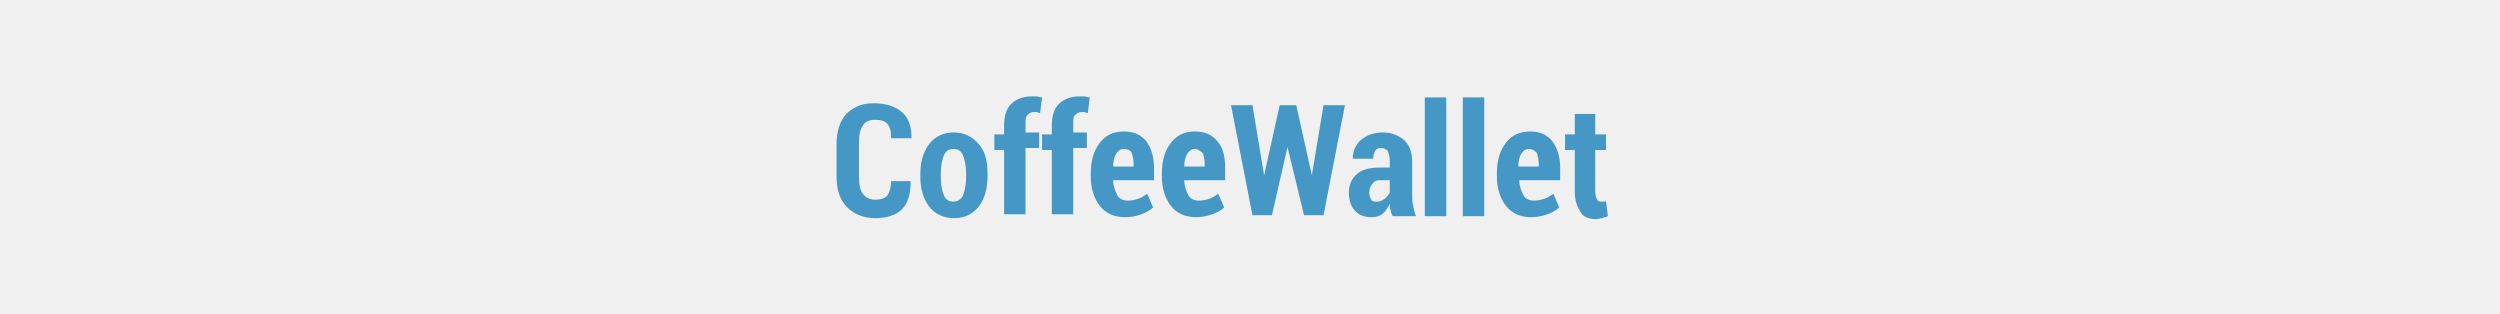
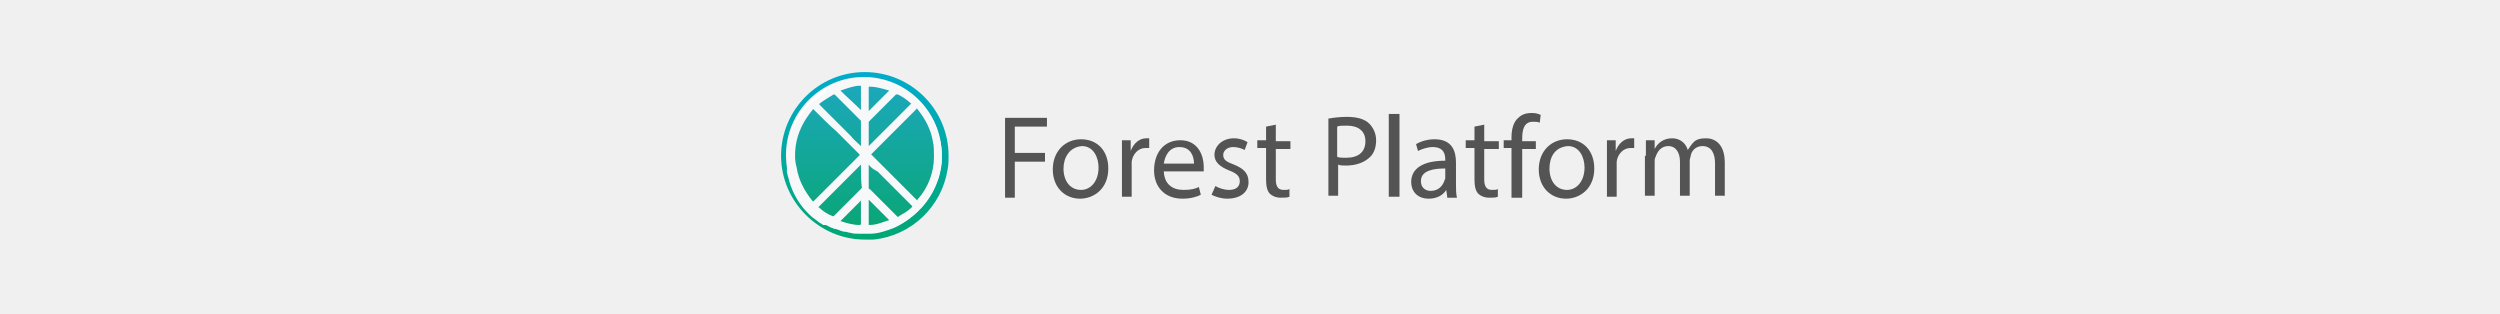
- <svg xmlns="http://www.w3.org/2000/svg" version="1.1" id="Слой_1" image-rendering="optimizeQuality" shape-rendering="geometricPrecision" text-rendering="geometricPrecision" x="0px" y="0px" viewBox="0 0 256.7 32.2" style="enable-background:new 0 0 256.7 32.2;" xml:space="preserve">
+ <svg xmlns="http://www.w3.org/2000/svg" version="1.1" id="Слой_1" shape-rendering="geometricPrecision" image-rendering="optimizeQuality" text-rendering="geometricPrecision" x="0px" y="0px" viewBox="0 0 256.7 32.2" style="enable-background:new 0 0 256.7 32.2;" xml:space="preserve">
  <style type="text/css">
- 	.st0{fill:none;}
- 	.st1{fill:#4598C5;}
+ 	.st0{fill:#FFFFFF;}
+ 	.st1{fill:url(#SVGID_1_);}
+ 	.st2{fill:url(#SVGID_2_);}
+ 	.st3{fill:#F7F8F9;}
+ 	.st4{fill:#545454;}
</style>
-   <rect y="-1" class="st0" width="256.7" height="32.2" />
+   <path class="st0" d="M88.8,8c-4.4,0-8,3.6-8,8s3.6,8,8,8c0.1,0,0.2,0,0.3,0c4-0.1,7.3-3.2,7.7-7.1c0-0.3,0-0.5,0-0.8  C96.7,11.6,93.2,8,88.8,8z M94.1,21.2c-1.5,1.5-3.5,2.2-5.5,2.2c-1.8-0.1-3.6-0.8-5-2.2c-2.9-2.9-2.9-7.6,0-10.5s7.6-2.9,10.5,0  c1.5,1.5,2.3,3.6,2.2,5.6C96.1,18.1,95.4,19.9,94.1,21.2z" />
+   <linearGradient id="SVGID_1_" gradientUnits="userSpaceOnUse" x1="88.8" y1="33.113" x2="88.8" y2="2.629" gradientTransform="matrix(1 0 0 -1 0 34)">
+     <stop offset="0" style="stop-color:#00ADEE" />
+     <stop offset="1" style="stop-color:#00A551" />
+   </linearGradient>
+   <path class="st1" d="M88.8,7.4c-4.8,0-8.6,3.9-8.6,8.6s3.9,8.6,8.6,8.6c0.3,0,0.6,0,0.9,0c3.9-0.4,7-3.4,7.6-7.2  c0.1-0.5,0.1-0.9,0.1-1.4C97.4,11.2,93.5,7.4,88.8,7.4z M89,23.9c-0.1,0-0.2,0-0.3,0c-4.4,0-8-3.6-8-8s3.6-8,8-8s8,3.6,8,8  c0,0.3,0,0.5,0,0.8C96.3,20.7,93,23.8,89,23.9z" />
+   <linearGradient id="SVGID_2_" gradientUnits="userSpaceOnUse" x1="88.862" y1="33.027" x2="88.862" y2="2.879" gradientTransform="matrix(1 0 0 -1 0 34)">
+     <stop offset="0" style="stop-color:#25A9E0" />
+     <stop offset="1" style="stop-color:#00A551" />
+   </linearGradient>
+   <path class="st2" d="M94.1,10.7c-2.9-2.9-7.6-2.9-10.5,0s-2.9,7.6,0,10.5c1.4,1.4,3.2,2.1,5,2.2c2,0.1,4-0.7,5.5-2.2  c1.4-1.4,2.1-3.1,2.2-4.9C96.3,14.3,95.6,12.2,94.1,10.7z" />
+   <path class="st3" d="M85.2,8.9c0.3-0.1,0.6-0.3,0.8-0.4c0.1,0,0.2,0,0.2-0.1c0.2-0.1,0.4-0.1,0.6-0.2l0,0c0,0,0,0,0.1,0  c0.3-0.1,0.6-0.1,0.9-0.1c0.5-0.1,1-0.1,1.5,0c0.8,0.1,1.6,0.2,2.3,0.5c0.8,0.3,1.5,0.7,2.2,1.3c0,0,0.1,0,0.1,0.1l0,0  c0.1,0.1,0.1,0.1,0.2,0.2c0.4,0.4,0.7,0.8,1.1,1.2c0.7,1,1.2,2.2,1.4,3.4c0.2,1,0.1,1.9-0.1,2.9v0.1l0,0c-0.1,0.2-0.1,0.4-0.2,0.6  l0,0c0,0.1-0.1,0.2-0.1,0.2l0,0c0,0.1,0,0.1-0.1,0.2l0,0C96,19,96,19.1,95.9,19.3l0,0l0,0c0,0.1-0.1,0.2-0.1,0.3l0,0  c-0.1,0.2-0.2,0.3-0.3,0.5l0,0c-0.3,0.4-0.5,0.8-0.9,1.2c-0.8,0.9-1.7,1.6-2.8,2.1C91,23.7,90.2,24,89.3,24c-0.3,0-0.6,0-0.9,0  c-0.1,0-0.2,0-0.2,0l0,0c-0.3,0-0.6,0-0.9-0.1c-0.2,0-0.3-0.1-0.5-0.1s-0.5-0.1-0.7-0.2c-0.1,0-0.2-0.1-0.4-0.1  c-0.1,0-0.2-0.1-0.3-0.1c-0.2-0.1-0.4-0.2-0.6-0.3l0,0l0,0l0,0l0,0l0,0h-0.1c0,0,0,0-0.1,0c0,0,0,0-0.1,0L84.4,23l0,0  c-0.1,0-0.1-0.1-0.2-0.1l0,0c-0.3-0.2-0.5-0.4-0.8-0.6c-0.9-0.8-1.5-1.6-2-2.7c-0.1-0.2-0.1-0.3-0.2-0.5c-0.1-0.1,0-0.2-0.1-0.3  c-0.1-0.4-0.2-0.7-0.3-1.1l0,0l0,0c0-0.1,0-0.1,0-0.2l0,0l0,0c0-0.1,0-0.1,0-0.2s0-0.3,0-0.4l0,0c0-0.2,0-0.4,0-0.6c0,0,0,0,0-0.1  s0-0.2,0-0.3c0,0,0,0,0-0.1l0,0v-0.1l0,0l0,0v-0.1l0,0l0,0l0,0l0,0c0-0.1,0-0.1,0-0.2c0.1-0.4,0.1-0.8,0.2-1.1  c0.3-1,0.8-1.9,1.5-2.8c0,0,0,0,0-0.1l0,0c0.1-0.1,0.3-0.3,0.4-0.4c0.2-0.2,0.4-0.4,0.7-0.6c0,0,0.1,0,0.1-0.1  c0.1-0.1,0.2-0.1,0.3-0.2l0.1-0.1c0.1-0.1,0.3-0.2,0.4-0.3c0.1,0,0.1-0.1,0.2-0.1C84.9,9,85,9,85.2,8.9L85.2,8.9z M83.5,11.2  C83.4,11.2,83.4,11.3,83.5,11.2c-1,1.2-1.6,2.4-1.8,3.8c-0.1,0.8-0.1,1.5,0.1,2.2c0.2,1.3,0.8,2.4,1.6,3.4c0.1,0.1,0.1,0.1,0.2,0  c1.5-1.5,3.1-3.1,4.6-4.6c0.1-0.1,0.1-0.1,0-0.2c-0.8-0.8-1.5-1.5-2.3-2.3C85.1,12.8,84.3,12,83.5,11.2  C83.5,11.3,83.5,11.2,83.5,11.2z M95.9,16.1c0-0.6,0-1.1-0.1-1.5c-0.2-1.3-0.8-2.4-1.6-3.4c-0.1-0.1-0.1-0.1-0.1,0  c-0.4,0.4-0.8,0.8-1.2,1.2c-1.1,1.1-2.3,2.3-3.4,3.4c0,0-0.1,0.1,0,0.1c1.5,1.5,3.1,3.1,4.6,4.6c0.1,0.1,0.1,0.1,0.1,0  C95.3,19.3,95.9,17.7,95.9,16.1z M88.4,15L88.4,15c0-0.9,0-1.7,0-2.5v-0.1c-0.9-0.9-1.8-1.8-2.7-2.7h-0.1c-0.5,0.3-1,0.6-1.4,0.9  c-0.1,0.1-0.1,0.1,0,0.2c1.1,1.1,2.1,2.1,3.2,3.2C87.6,14.3,88,14.6,88.4,15z M89.2,15L89.2,15L89.2,15c1.5-1.5,2.9-2.9,4.3-4.3  c0.1-0.1,0.1-0.1,0-0.1c-0.4-0.4-0.9-0.7-1.3-0.9c-0.1,0-0.1,0-0.2,0c-0.9,0.9-1.8,1.8-2.7,2.7c-0.1,0.1-0.1,0.1-0.1,0.2  C89.2,13.4,89.2,14.2,89.2,15L89.2,15z M88.4,16.9C88.3,17,88.3,17,88.4,16.9c-1.5,1.5-2.9,2.9-4.3,4.3c-0.1,0.1-0.1,0.1,0,0.1  c0.4,0.4,0.9,0.7,1.4,0.9c0.1,0,0.1,0,0.1,0c0.9-0.9,1.8-1.8,2.8-2.8l0.1-0.1C88.4,18.6,88.4,17.8,88.4,16.9z M89.2,16.9L89.2,16.9  c0,0.9,0,1.6,0,2.4c0,0.1,0,0.1,0.1,0.1c0.9,0.9,1.9,1.9,2.8,2.8c0.1,0.1,0.1,0.1,0.2,0c0.5-0.3,0.9-0.5,1.3-0.9  c0.1-0.1,0.1-0.1,0-0.2c-1.2-1.2-2.4-2.4-3.5-3.5C89.7,17.4,89.4,17.2,89.2,16.9z M89.2,20.5L89.2,20.5c0,0.8,0,1.7,0,2.5  c0,0.1,0,0.1,0.1,0.1c0.4,0,0.8-0.1,1.1-0.2c0.3-0.1,0.6-0.2,0.9-0.3C90.6,21.9,89.9,21.2,89.2,20.5z M91.3,9.3  C91.3,9.3,91.2,9.3,91.3,9.3c-0.7-0.2-1.3-0.4-2-0.4c-0.1,0-0.1,0-0.1,0.1c0,0.8,0,1.6,0,2.3v0.1C89.9,10.7,90.6,10,91.3,9.3z   M88.4,20.6c-0.7,0.7-1.4,1.4-2.1,2.1l0,0c0.6,0.2,1.3,0.4,1.9,0.4c0.1,0,0.2,0,0.2-0.1c0-0.7,0-1.4,0-2.2  C88.4,20.7,88.4,20.6,88.4,20.6z M88.4,11.3L88.4,11.3c0-0.8,0-1.6,0-2.4c0-0.1,0-0.1-0.1-0.1c-0.4,0-0.7,0.1-1.1,0.2  c-0.3,0.1-0.6,0.2-0.9,0.3C87,10,87.7,10.6,88.4,11.3z" />
  <g>
-     <path class="st1" d="M93.5,18.7L93.5,18.7c0,1.3-0.3,2.2-0.9,2.8s-1.6,0.9-2.7,0.9c-1.2,0-2.2-0.4-2.9-1.1   c-0.7-0.7-1.1-1.7-1.1-3.1v-3.4c0-1.3,0.3-2.3,1-3.1c0.7-0.7,1.6-1.1,2.8-1.1c1.2,0,2.2,0.3,2.9,0.9c0.7,0.6,1,1.5,1,2.7l0,0h-2.1   c0-0.7-0.1-1.2-0.4-1.5s-0.7-0.4-1.3-0.4c-0.5,0-1,0.2-1.2,0.6c-0.3,0.4-0.4,1-0.4,1.8v3.4c0,0.8,0.1,1.4,0.4,1.8s0.7,0.6,1.3,0.6   c0.5,0,0.9-0.1,1.2-0.4c0.2-0.3,0.4-0.8,0.4-1.5h2V18.7z" />
-     <path class="st1" d="M94.5,17.9c0-1.3,0.3-2.3,0.9-3.1s1.5-1.2,2.5-1.2c1.1,0,1.9,0.4,2.6,1.2s0.9,1.8,0.9,3.1v0.2   c0,1.3-0.3,2.3-0.9,3.1C99.9,22,99,22.4,98,22.4c-1.1,0-2-0.4-2.6-1.2c-0.6-0.8-0.9-1.8-0.9-3.1V17.9z M96.6,18.1   c0,0.8,0.1,1.4,0.3,1.9s0.5,0.7,1,0.7c0.4,0,0.8-0.2,1-0.7s0.3-1.1,0.3-1.9v-0.2c0-0.8-0.1-1.4-0.3-1.9c-0.2-0.5-0.5-0.7-1-0.7   s-0.8,0.2-1,0.7c-0.2,0.5-0.3,1.1-0.3,1.9V18.1z" />
-     <path class="st1" d="M103.1,22.2v-6.8h-1v-1.6h1v-0.9c0-0.9,0.2-1.7,0.7-2.2s1.2-0.8,2.1-0.8c0.2,0,0.3,0,0.5,0s0.4,0.1,0.6,0.1   l-0.2,1.6c-0.1,0-0.2,0-0.3-0.1c-0.1,0-0.2,0-0.3,0c-0.3,0-0.5,0.1-0.7,0.3s-0.2,0.5-0.2,0.9v0.9h1.4v1.6h-1.4V22h-2.2V22.2z" />
-     <path class="st1" d="M108,22.2v-6.8h-1v-1.6h1v-0.9c0-0.9,0.2-1.7,0.7-2.2s1.2-0.8,2.1-0.8c0.2,0,0.3,0,0.5,0s0.4,0.1,0.6,0.1   l-0.2,1.6c-0.1,0-0.2,0-0.3-0.1c-0.1,0-0.2,0-0.3,0c-0.3,0-0.5,0.1-0.7,0.3s-0.2,0.5-0.2,0.9v0.9h1.4v1.6h-1.4V22H108V22.2z" />
-     <path class="st1" d="M115.5,22.3c-1.1,0-2-0.4-2.6-1.2c-0.6-0.8-0.9-1.8-0.9-3v-0.3c0-1.3,0.3-2.3,0.9-3.1s1.4-1.2,2.5-1.2   c1,0,1.7,0.3,2.3,1c0.5,0.7,0.8,1.6,0.8,2.8v1.2h-4.2c0,0.6,0.2,1.1,0.4,1.5c0.2,0.4,0.6,0.6,1.1,0.6c0.4,0,0.8-0.1,1.1-0.2   c0.3-0.1,0.6-0.3,0.9-0.5l0.6,1.4c-0.3,0.3-0.7,0.5-1.2,0.7C116.7,22.2,116.1,22.3,115.5,22.3z M115.4,15.3c-0.4,0-0.6,0.2-0.8,0.5   c-0.2,0.3-0.3,0.8-0.3,1.3h2.1v-0.2c0-0.5-0.1-0.9-0.2-1.2S115.7,15.3,115.4,15.3z" />
-     <path class="st1" d="M122.8,22.3c-1.1,0-2-0.4-2.6-1.2c-0.6-0.8-0.9-1.8-0.9-3v-0.3c0-1.3,0.3-2.3,0.9-3.1s1.4-1.2,2.5-1.2   c1,0,1.7,0.3,2.3,1s0.8,1.6,0.8,2.8v1.2h-4.2c0,0.6,0.2,1.1,0.4,1.5c0.2,0.4,0.6,0.6,1.1,0.6c0.4,0,0.8-0.1,1.1-0.2   c0.3-0.1,0.6-0.3,0.9-0.5l0.6,1.4c-0.3,0.3-0.7,0.5-1.2,0.7C123.9,22.2,123.4,22.3,122.8,22.3z M122.7,15.3c-0.4,0-0.6,0.2-0.8,0.5   c-0.2,0.3-0.3,0.8-0.3,1.3h2.1v-0.2c0-0.5-0.1-0.9-0.2-1.2C123.2,15.5,123,15.3,122.7,15.3z" />
-     <path class="st1" d="M134.7,18L134.7,18l1.2-7.2h2.2l-2.2,11.3h-2l-1.7-7l0,0l-1.6,7h-2l-2.2-11.3h2.2l1.2,7.2l0,0l1.6-7.2h1.7   L134.7,18z" />
-     <path class="st1" d="M143,22.2c-0.1-0.2-0.2-0.4-0.2-0.6c-0.1-0.2-0.1-0.4-0.1-0.7c-0.2,0.4-0.4,0.8-0.7,1   c-0.3,0.3-0.7,0.4-1.1,0.4c-0.8,0-1.4-0.2-1.8-0.7c-0.4-0.4-0.6-1.1-0.6-1.8c0-0.8,0.3-1.5,0.8-1.9c0.5-0.5,1.4-0.7,2.4-0.7h1v-0.7   c0-0.4-0.1-0.7-0.2-1c-0.2-0.2-0.4-0.3-0.7-0.3s-0.5,0.1-0.6,0.3s-0.2,0.4-0.2,0.8h-2.1l0,0c0-0.7,0.2-1.3,0.8-1.9   c0.6-0.5,1.3-0.8,2.3-0.8c0.9,0,1.6,0.3,2.2,0.8c0.5,0.5,0.8,1.2,0.8,2.2V20c0,0.4,0,0.8,0.1,1.1c0.1,0.4,0.1,0.7,0.3,1.1H143z    M141.4,20.7c0.3,0,0.5-0.1,0.8-0.3c0.2-0.2,0.4-0.4,0.5-0.6v-1.3h-1c-0.4,0-0.6,0.1-0.8,0.4c-0.2,0.2-0.3,0.5-0.3,0.9   c0,0.3,0.1,0.5,0.2,0.7S141.1,20.7,141.4,20.7z" />
-     <path class="st1" d="M148.5,22.2h-2.2V10h2.2V22.2z" />
-     <path class="st1" d="M152.4,22.2h-2.2V10h2.2V22.2z" />
-     <path class="st1" d="M157.2,22.3c-1.1,0-2-0.4-2.6-1.2c-0.6-0.8-0.9-1.8-0.9-3v-0.3c0-1.3,0.3-2.3,0.9-3.1c0.6-0.8,1.4-1.2,2.5-1.2   c1,0,1.7,0.3,2.3,1c0.5,0.7,0.8,1.6,0.8,2.8v1.2H156c0,0.6,0.2,1.1,0.4,1.5s0.6,0.6,1.1,0.6c0.4,0,0.8-0.1,1.1-0.2s0.6-0.3,0.9-0.5   l0.6,1.4c-0.3,0.3-0.7,0.5-1.2,0.7C158.3,22.2,157.8,22.3,157.2,22.3z M157,15.3c-0.4,0-0.6,0.2-0.8,0.5c-0.2,0.3-0.3,0.8-0.3,1.3   h2.1v-0.2c0-0.5-0.1-0.9-0.2-1.2C157.6,15.5,157.4,15.3,157,15.3z" />
-     <path class="st1" d="M163.8,11.7v2.1h1.1v1.6h-1.1v4.3c0,0.4,0.1,0.6,0.2,0.8c0.1,0.2,0.2,0.2,0.4,0.2c0.1,0,0.2,0,0.3,0   s0.2,0,0.2-0.1l0.2,1.6c-0.2,0.1-0.4,0.1-0.6,0.2c-0.2,0-0.4,0.1-0.6,0.1c-0.7,0-1.3-0.2-1.6-0.7s-0.6-1.1-0.6-2.1v-4.3h-1v-1.6h1   v-2.1C161.7,11.7,163.8,11.7,163.8,11.7z" />
+     <path class="st4" d="M103.1,12.1h4.4V13h-3.3v2.7h3.1v0.9h-3.1v3.7h-1V12.1z" />
+     <path class="st4" d="M113.8,17.3c0,2.1-1.5,3.1-2.9,3.1c-1.6,0-2.8-1.2-2.8-3c0-1.9,1.3-3.1,2.9-3.1   C112.7,14.3,113.8,15.5,113.8,17.3z M109.2,17.3c0,1.3,0.7,2.2,1.8,2.2c1,0,1.8-0.9,1.8-2.3c0-1-0.5-2.2-1.7-2.2   C109.8,15.1,109.2,16.2,109.2,17.3z" />
+     <path class="st4" d="M115.2,16.2c0-0.7,0-1.3,0-1.8h0.9l0,1.1h0c0.3-0.8,0.9-1.3,1.6-1.3c0.1,0,0.2,0,0.3,0v1c-0.1,0-0.2,0-0.4,0   c-0.7,0-1.3,0.6-1.4,1.4c0,0.1,0,0.3,0,0.5v3.1h-1V16.2z" />
+     <path class="st4" d="M119.5,17.5c0,1.4,0.9,2,2,2c0.8,0,1.2-0.1,1.6-0.3l0.2,0.8c-0.4,0.2-1,0.4-1.9,0.4c-1.8,0-2.9-1.2-2.9-2.9   c0-1.8,1-3.1,2.7-3.1c1.9,0,2.4,1.7,2.4,2.7c0,0.2,0,0.4,0,0.5H119.5z M122.6,16.8c0-0.7-0.3-1.7-1.5-1.7c-1.1,0-1.5,1-1.6,1.7   H122.6z" />
+     <path class="st4" d="M124.8,19.1c0.3,0.2,0.9,0.4,1.4,0.4c0.8,0,1.1-0.4,1.1-0.9c0-0.5-0.3-0.8-1.1-1.1c-1-0.4-1.5-0.9-1.5-1.6   c0-0.9,0.8-1.7,2-1.7c0.6,0,1.1,0.2,1.4,0.4l-0.3,0.8c-0.2-0.1-0.6-0.3-1.2-0.3c-0.6,0-1,0.4-1,0.8c0,0.5,0.3,0.7,1.1,1   c1,0.4,1.5,0.9,1.5,1.8c0,1-0.8,1.7-2.2,1.7c-0.6,0-1.2-0.2-1.6-0.4L124.8,19.1z" />
+     <path class="st4" d="M131,12.8v1.7h1.5v0.8H131v3.1c0,0.7,0.2,1.1,0.8,1.1c0.3,0,0.5,0,0.6-0.1l0,0.8c-0.2,0.1-0.5,0.1-0.9,0.1   c-0.5,0-0.9-0.2-1.1-0.4c-0.3-0.3-0.4-0.8-0.4-1.5v-3.2h-0.9v-0.8h0.9V13L131,12.8z" />
+     <path class="st4" d="M136.3,12.2c0.5-0.1,1.2-0.2,2-0.2c1,0,1.8,0.2,2.3,0.7c0.4,0.4,0.7,1,0.7,1.7c0,0.7-0.2,1.3-0.6,1.7   c-0.6,0.6-1.5,0.9-2.5,0.9c-0.3,0-0.6,0-0.8-0.1v3.2h-1V12.2z M137.3,16.1c0.2,0.1,0.5,0.1,0.9,0.1c1.3,0,2-0.6,2-1.7   c0-1.1-0.8-1.6-1.9-1.6c-0.5,0-0.8,0-1,0.1V16.1z" />
+     <path class="st4" d="M142.6,11.7h1.1v8.5h-1.1V11.7z" />
+     <path class="st4" d="M148.6,20.2l-0.1-0.7h0c-0.3,0.5-0.9,0.9-1.8,0.9c-1.2,0-1.8-0.8-1.8-1.7c0-1.4,1.2-2.2,3.5-2.2v-0.1   c0-0.5-0.1-1.3-1.3-1.3c-0.5,0-1.1,0.2-1.5,0.4l-0.2-0.7c0.5-0.3,1.2-0.5,1.9-0.5c1.8,0,2.2,1.2,2.2,2.4v2.2c0,0.5,0,1,0.1,1.4   H148.6z M148.4,17.3c-1.2,0-2.5,0.2-2.5,1.3c0,0.7,0.5,1,1,1c0.8,0,1.2-0.5,1.4-1c0-0.1,0.1-0.2,0.1-0.3V17.3z" />
+     <path class="st4" d="M152.4,12.8v1.7h1.5v0.8h-1.5v3.1c0,0.7,0.2,1.1,0.8,1.1c0.3,0,0.5,0,0.6-0.1l0,0.8c-0.2,0.1-0.5,0.1-0.9,0.1   c-0.5,0-0.9-0.2-1.1-0.4c-0.3-0.3-0.4-0.8-0.4-1.5v-3.2h-0.9v-0.8h0.9V13L152.4,12.8z" />
+     <path class="st4" d="M155.2,20.2v-5h-0.8v-0.8h0.8v-0.3c0-0.8,0.2-1.6,0.7-2c0.4-0.4,0.9-0.5,1.4-0.5c0.4,0,0.7,0.1,0.9,0.2   l-0.1,0.8c-0.2-0.1-0.4-0.1-0.7-0.1c-0.9,0-1.1,0.8-1.1,1.7v0.3h1.4v0.8h-1.4v5H155.2z" />
+     <path class="st4" d="M163.7,17.3c0,2.1-1.5,3.1-2.9,3.1c-1.6,0-2.8-1.2-2.8-3c0-1.9,1.3-3.1,2.9-3.1   C162.6,14.3,163.7,15.5,163.7,17.3z M159.1,17.3c0,1.3,0.7,2.2,1.8,2.2c1,0,1.8-0.9,1.8-2.3c0-1-0.5-2.2-1.7-2.2   C159.6,15.1,159.1,16.2,159.1,17.3z" />
+     <path class="st4" d="M165,16.2c0-0.7,0-1.3,0-1.8h0.9l0,1.1h0c0.3-0.8,0.9-1.3,1.6-1.3c0.1,0,0.2,0,0.3,0v1c-0.1,0-0.2,0-0.4,0   c-0.7,0-1.3,0.6-1.4,1.4c0,0.1,0,0.3,0,0.5v3.1h-1V16.2z" />
+     <path class="st4" d="M169,16c0-0.6,0-1.1,0-1.6h0.9l0,0.9h0c0.3-0.6,0.9-1.1,1.8-1.1c0.8,0,1.4,0.5,1.6,1.2h0   c0.2-0.3,0.4-0.6,0.6-0.8c0.3-0.3,0.7-0.4,1.3-0.4c0.8,0,1.9,0.5,1.9,2.5v3.4h-1v-3.3c0-1.1-0.4-1.8-1.3-1.8c-0.6,0-1.1,0.4-1.2,1   c0,0.1-0.1,0.3-0.1,0.5v3.6h-1v-3.5c0-0.9-0.4-1.6-1.2-1.6c-0.7,0-1.1,0.5-1.3,1.1c-0.1,0.2-0.1,0.3-0.1,0.5v3.5h-1V16z" />
  </g>
</svg>
